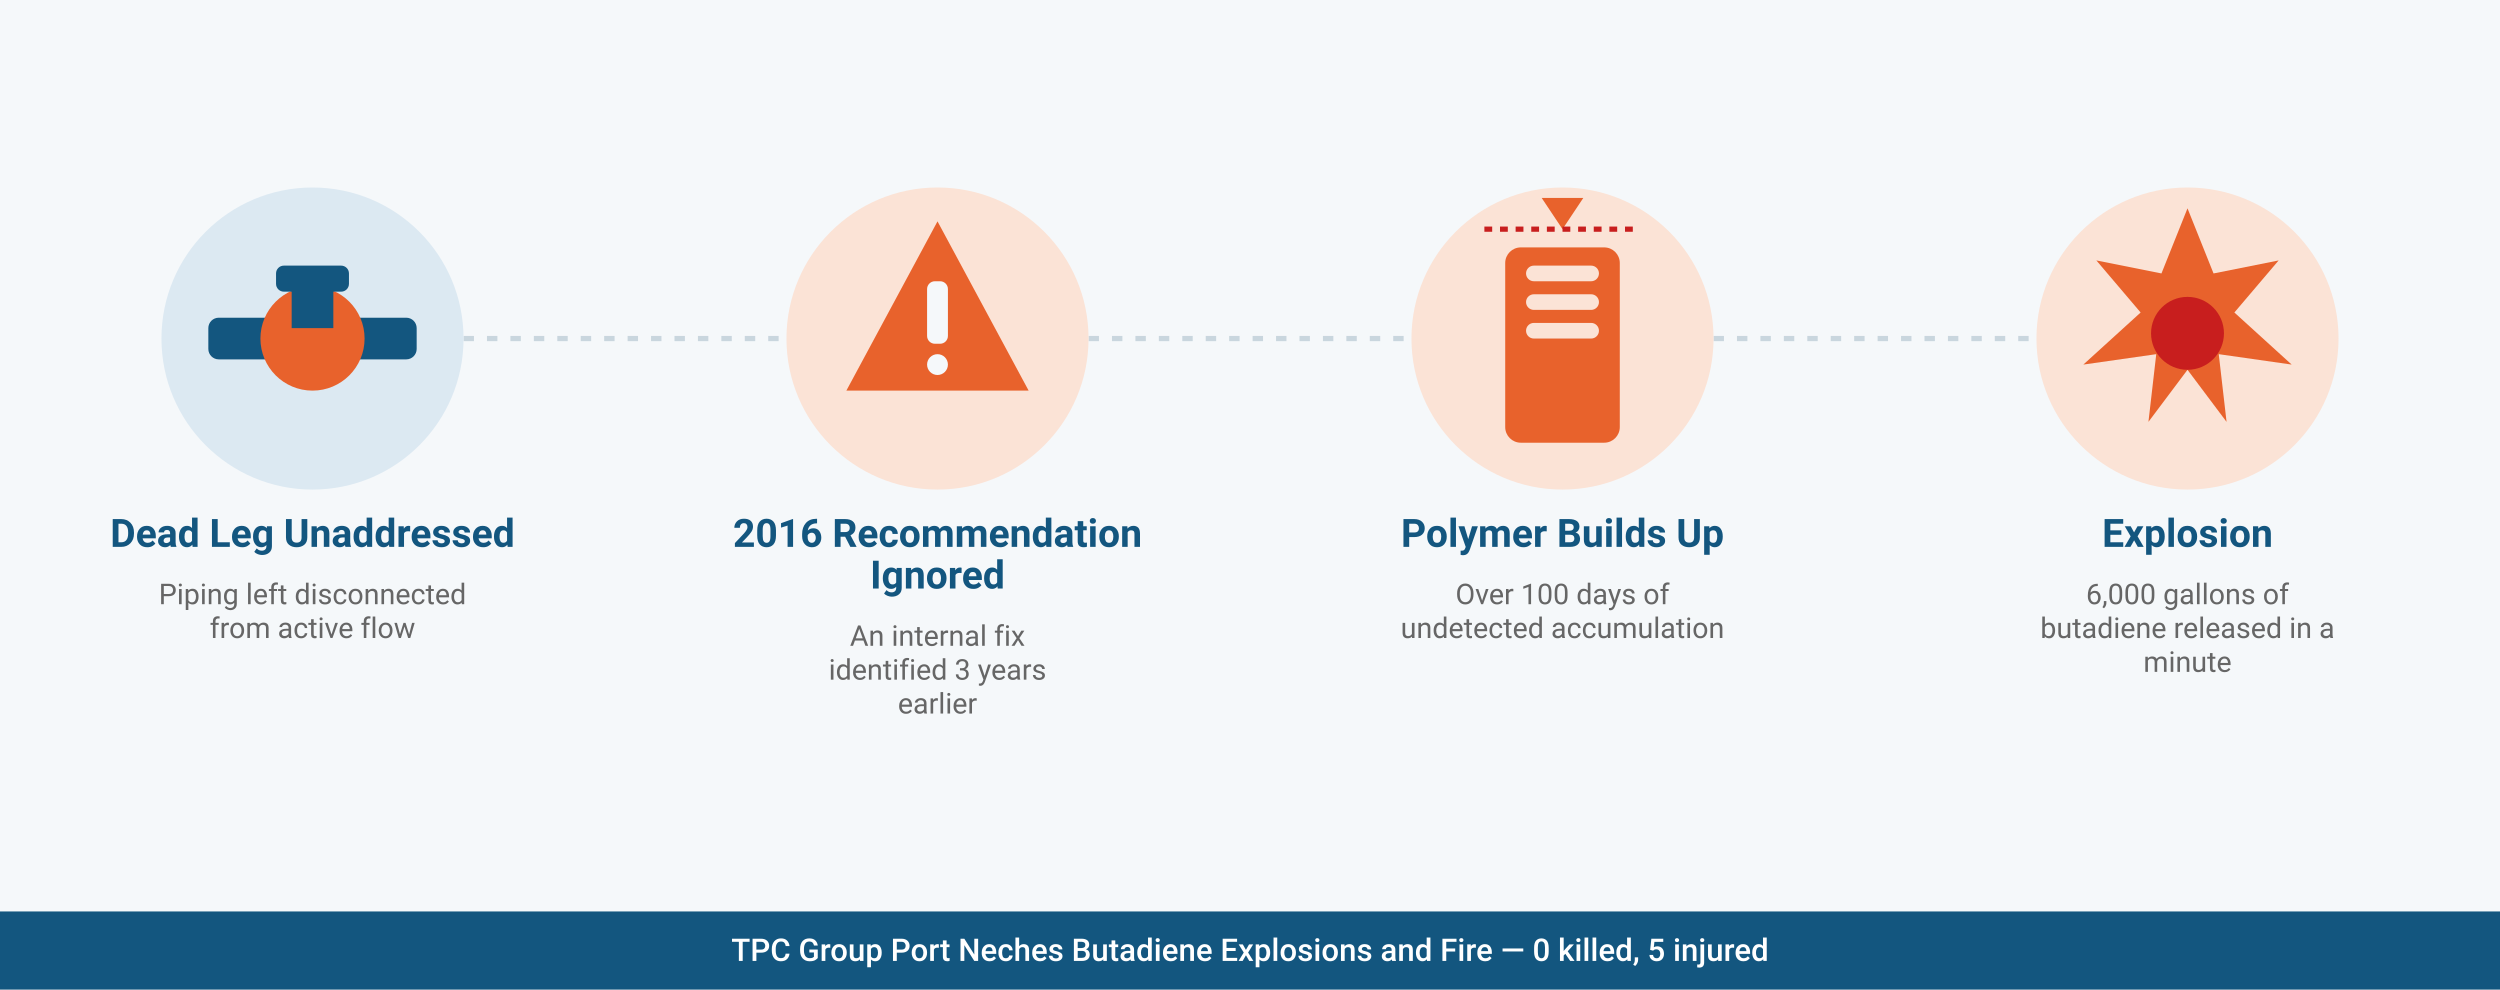
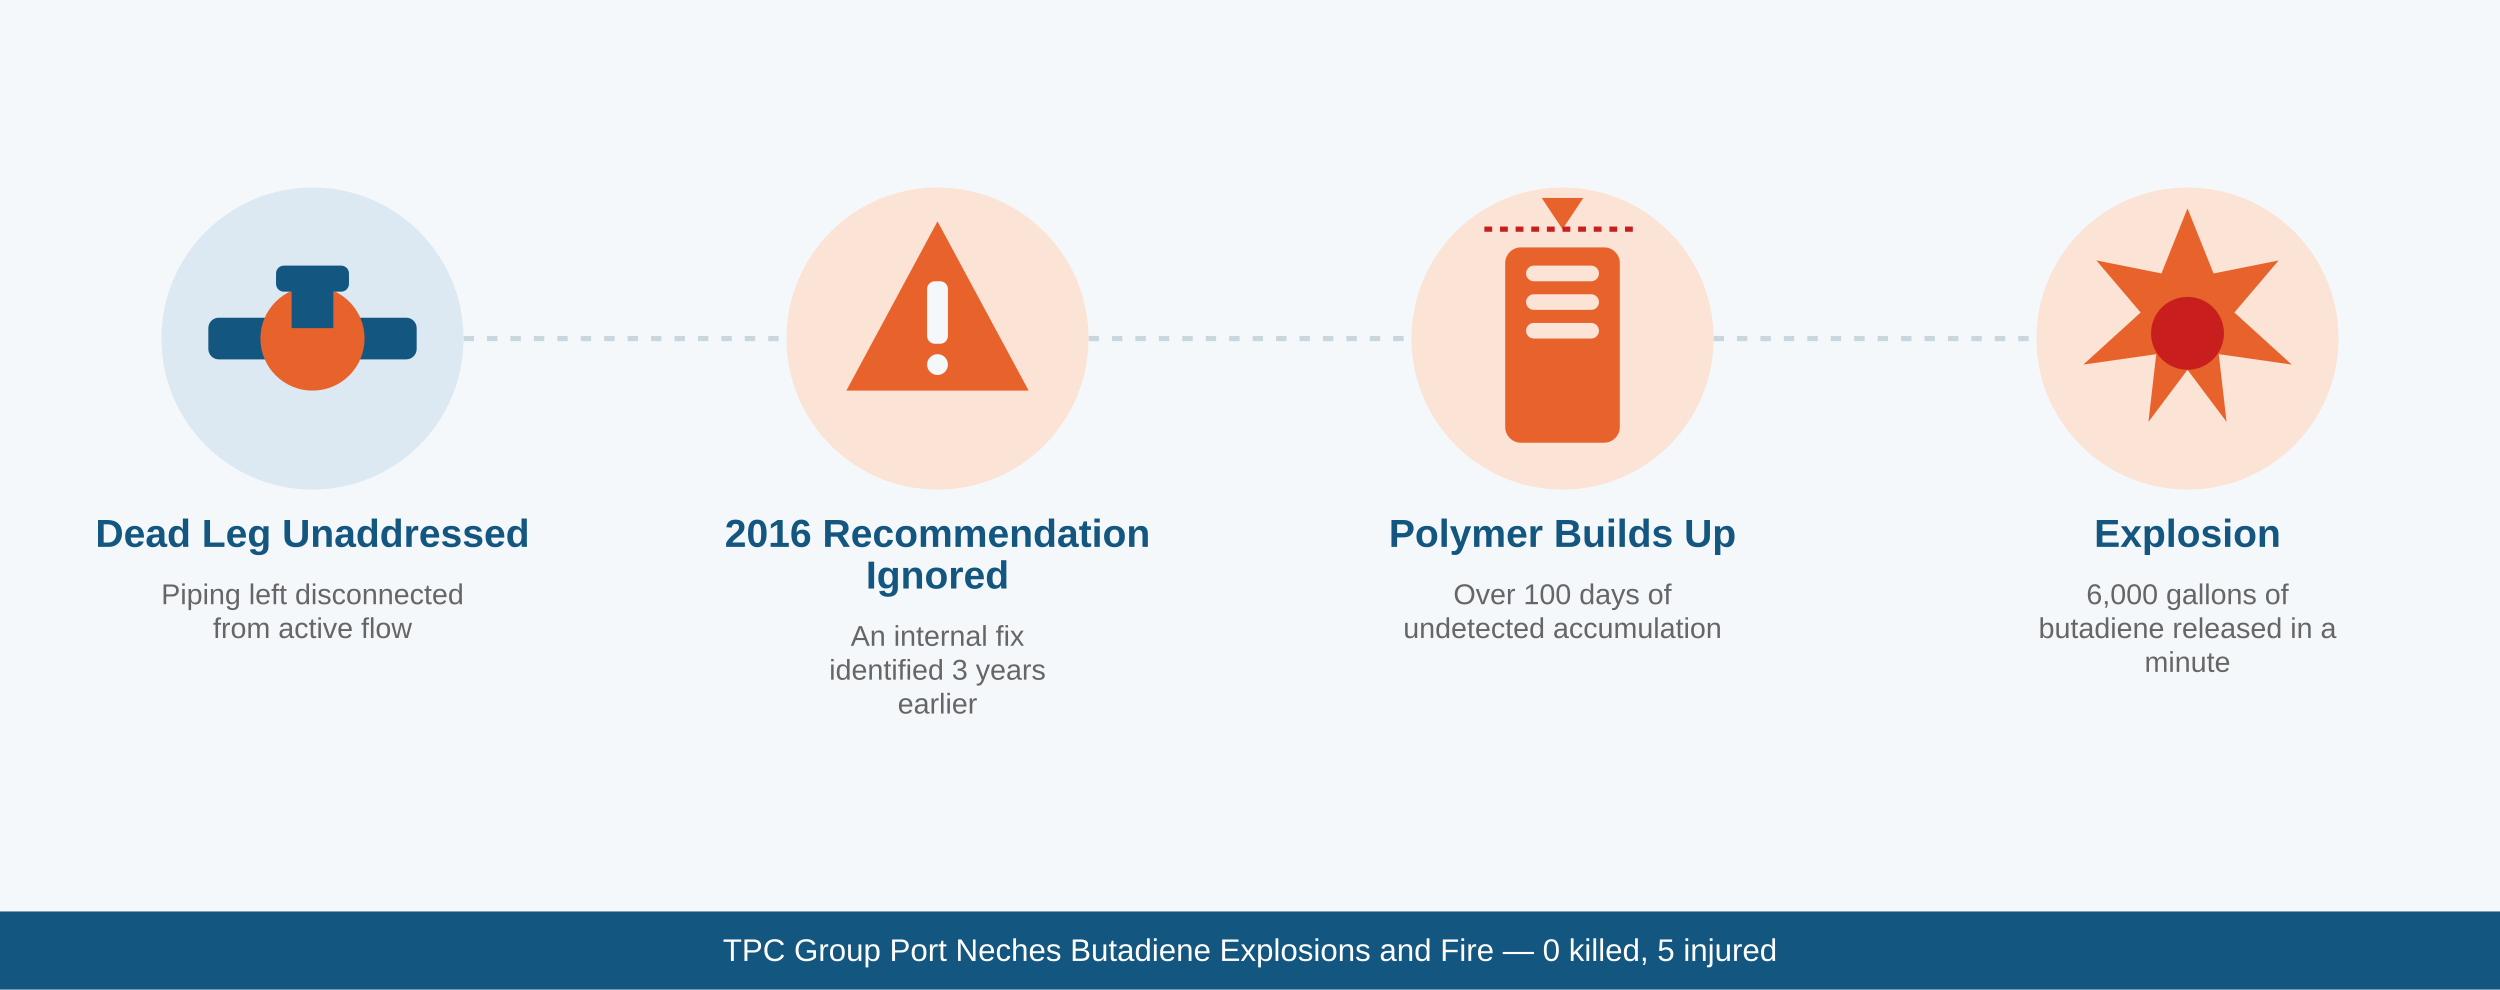
- <svg xmlns="http://www.w3.org/2000/svg" viewBox="0 0 960 380" font-family="-apple-system, 'Segoe UI', Roboto, Arial, sans-serif">
+ <svg xmlns="http://www.w3.org/2000/svg" viewBox="0 0 960 380" font-family="Arial, sans-serif">
  <defs>
    <style>
-       .label { font-family: -apple-system, 'Segoe UI', Roboto, Arial, sans-serif; font-weight: 700; font-size: 15px; fill: #13567F; }
-       .sublabel { font-family: -apple-system, 'Segoe UI', Roboto, Arial, sans-serif; font-size: 11px; fill: #666; }
+       .label { font-family: Arial, sans-serif; font-weight: 700; font-size: 15px; fill: #13567F; }
+       .sublabel { font-family: Arial, sans-serif; font-size: 11px; fill: #666; }
      .arrow { stroke: #C9D6DE; stroke-width: 2; fill: none; }
    </style>
  </defs>
  <rect width="960" height="380" fill="#F5F8FA" />
  <line x1="178" y1="130" x2="302" y2="130" class="arrow" stroke-dasharray="4 5" />
  <line x1="418" y1="130" x2="542" y2="130" class="arrow" stroke-dasharray="4 5" />
  <line x1="658" y1="130" x2="782" y2="130" class="arrow" stroke-dasharray="4 5" />
  <g transform="translate(60,50)">
    <circle cx="60" cy="80" r="58" fill="#DCE9F2" />
    <rect x="20" y="72" width="80" height="16" rx="4" fill="#13567F" />
    <circle cx="60" cy="80" r="20" fill="#E8622C" />
    <rect x="52" y="60" width="16" height="16" fill="#13567F" />
    <rect x="46" y="52" width="28" height="10" rx="3" fill="#13567F" />
    <text x="60" y="160" text-anchor="middle" class="label">Dead Leg Unaddressed</text>
    <text x="60" y="182" text-anchor="middle" class="sublabel">Piping left disconnected</text>
    <text x="60" y="195" text-anchor="middle" class="sublabel">from active flow</text>
  </g>
  <g transform="translate(300,50)">
    <circle cx="60" cy="80" r="58" fill="#FBE3D6" />
    <path d="M60,35 L95,100 L25,100 Z" fill="#E8622C" />
    <rect x="56" y="58" width="8" height="24" rx="3" fill="#F5F8FA" />
    <circle cx="60" cy="90" r="4" fill="#F5F8FA" />
    <text x="60" y="160" text-anchor="middle" class="label">2016 Recommendation</text>
    <text x="60" y="176" text-anchor="middle" class="label">Ignored</text>
    <text x="60" y="198" text-anchor="middle" class="sublabel">An internal fix</text>
    <text x="60" y="211" text-anchor="middle" class="sublabel">identified 3 years</text>
    <text x="60" y="224" text-anchor="middle" class="sublabel">earlier</text>
  </g>
  <g transform="translate(540,50)">
    <circle cx="60" cy="80" r="58" fill="#FBE3D6" />
    <rect x="38" y="45" width="44" height="75" rx="6" fill="#E8622C" />
    <rect x="46" y="52" width="28" height="6" rx="3" fill="#FBE3D6" />
    <rect x="46" y="63" width="28" height="6" rx="3" fill="#FBE3D6" />
    <rect x="46" y="74" width="28" height="6" rx="3" fill="#FBE3D6" />
    <path d="M60,38 L52,26 L68,26 Z" fill="#E8622C" />
    <line x1="30" y1="38" x2="90" y2="38" stroke="#C81E1E" stroke-width="2" stroke-dasharray="3 3" />
    <text x="60" y="160" text-anchor="middle" class="label">Polymer Builds Up</text>
    <text x="60" y="182" text-anchor="middle" class="sublabel">Over 100 days of</text>
    <text x="60" y="195" text-anchor="middle" class="sublabel">undetected accumulation</text>
  </g>
  <g transform="translate(780,50)">
    <circle cx="60" cy="80" r="58" fill="#FBE3D6" />
    <path d="M60,30 L70,55 L95,50 L78,70 L100,90 L72,86 L75,112 L60,92 L45,112 L48,86 L20,90 L42,70 L25,50 L50,55 Z" fill="#E8622C" />
    <circle cx="60" cy="78" r="14" fill="#C81E1E" />
    <text x="60" y="160" text-anchor="middle" class="label">Explosion</text>
    <text x="60" y="182" text-anchor="middle" class="sublabel">6,000 gallons of</text>
    <text x="60" y="195" text-anchor="middle" class="sublabel">butadiene released in a</text>
    <text x="60" y="208" text-anchor="middle" class="sublabel">minute</text>
  </g>
  <rect x="0" y="350" width="960" height="30" fill="#13567F" />
-   <text x="480" y="369" text-anchor="middle" fill="#fff" font-size="12" font-family="-apple-system, 'Segoe UI', Roboto, Arial, sans-serif" font-weight="500">TPC Group Port Neches Butadiene Explosions and Fire — 0 killed, 5 injured</text>
+   <text x="480" y="369" text-anchor="middle" fill="#fff" font-size="12" font-family="Arial, sans-serif" font-weight="500">TPC Group Port Neches Butadiene Explosions and Fire — 0 killed, 5 injured</text>
</svg>
